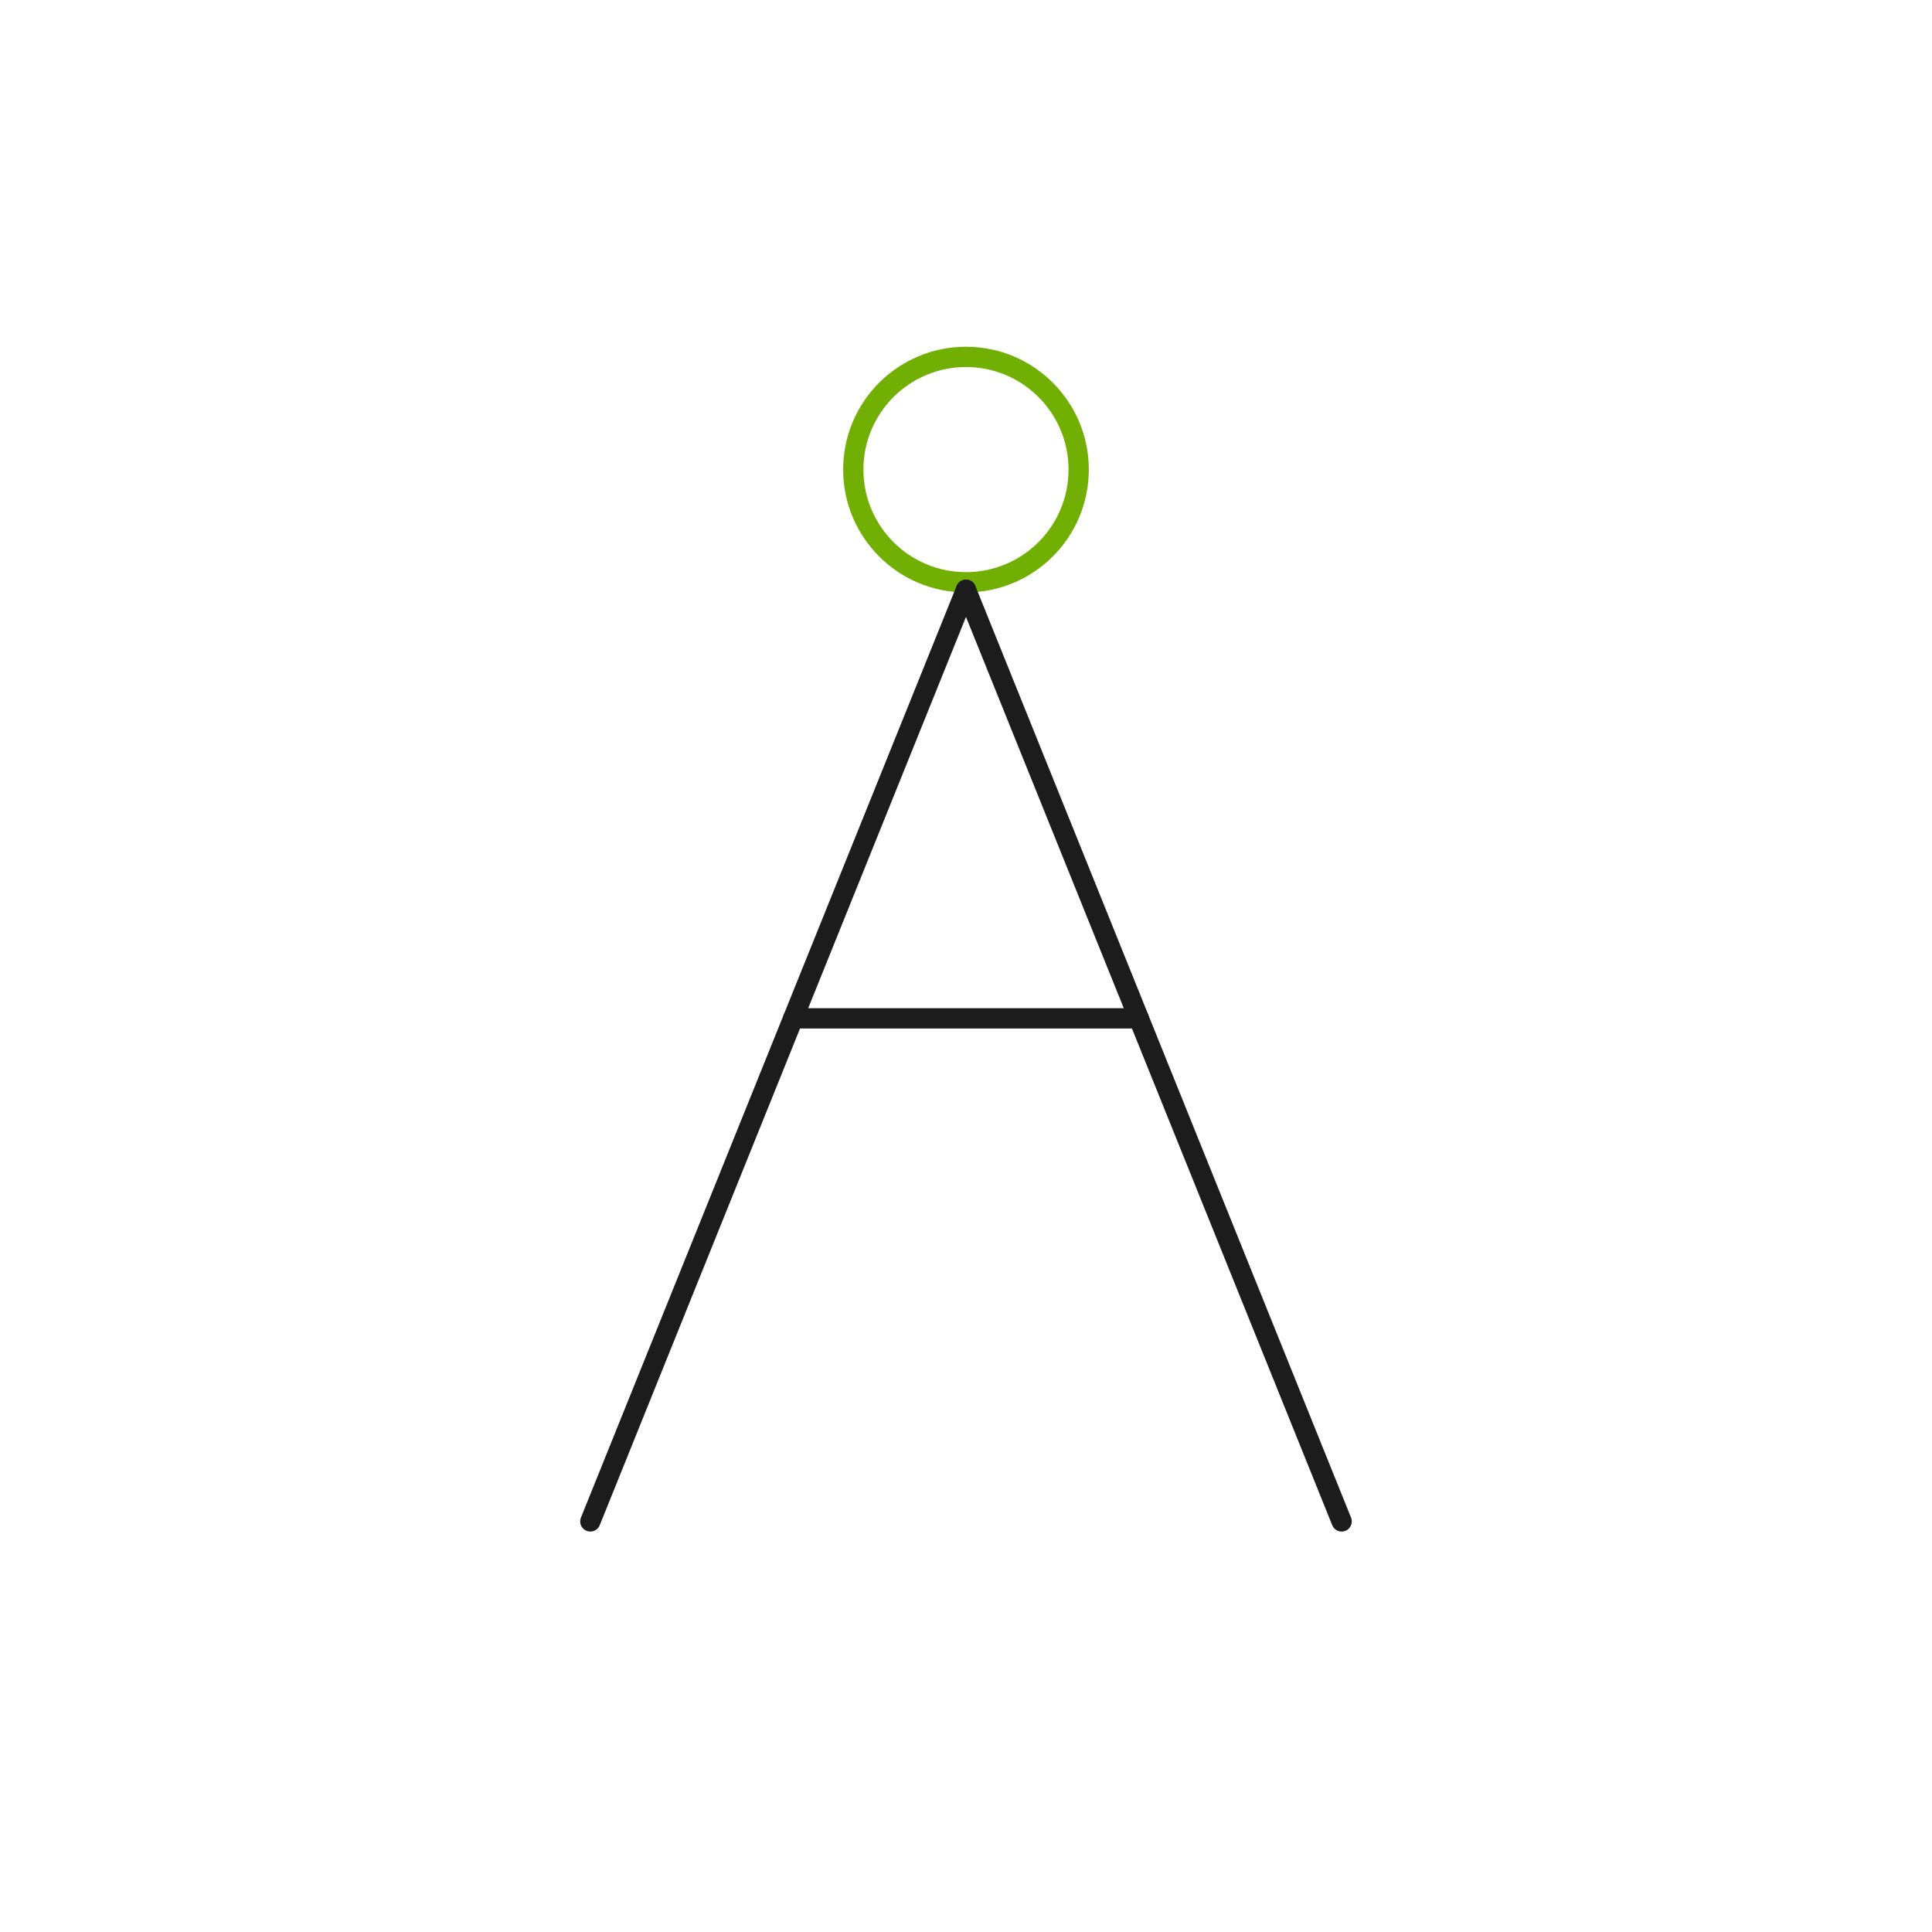
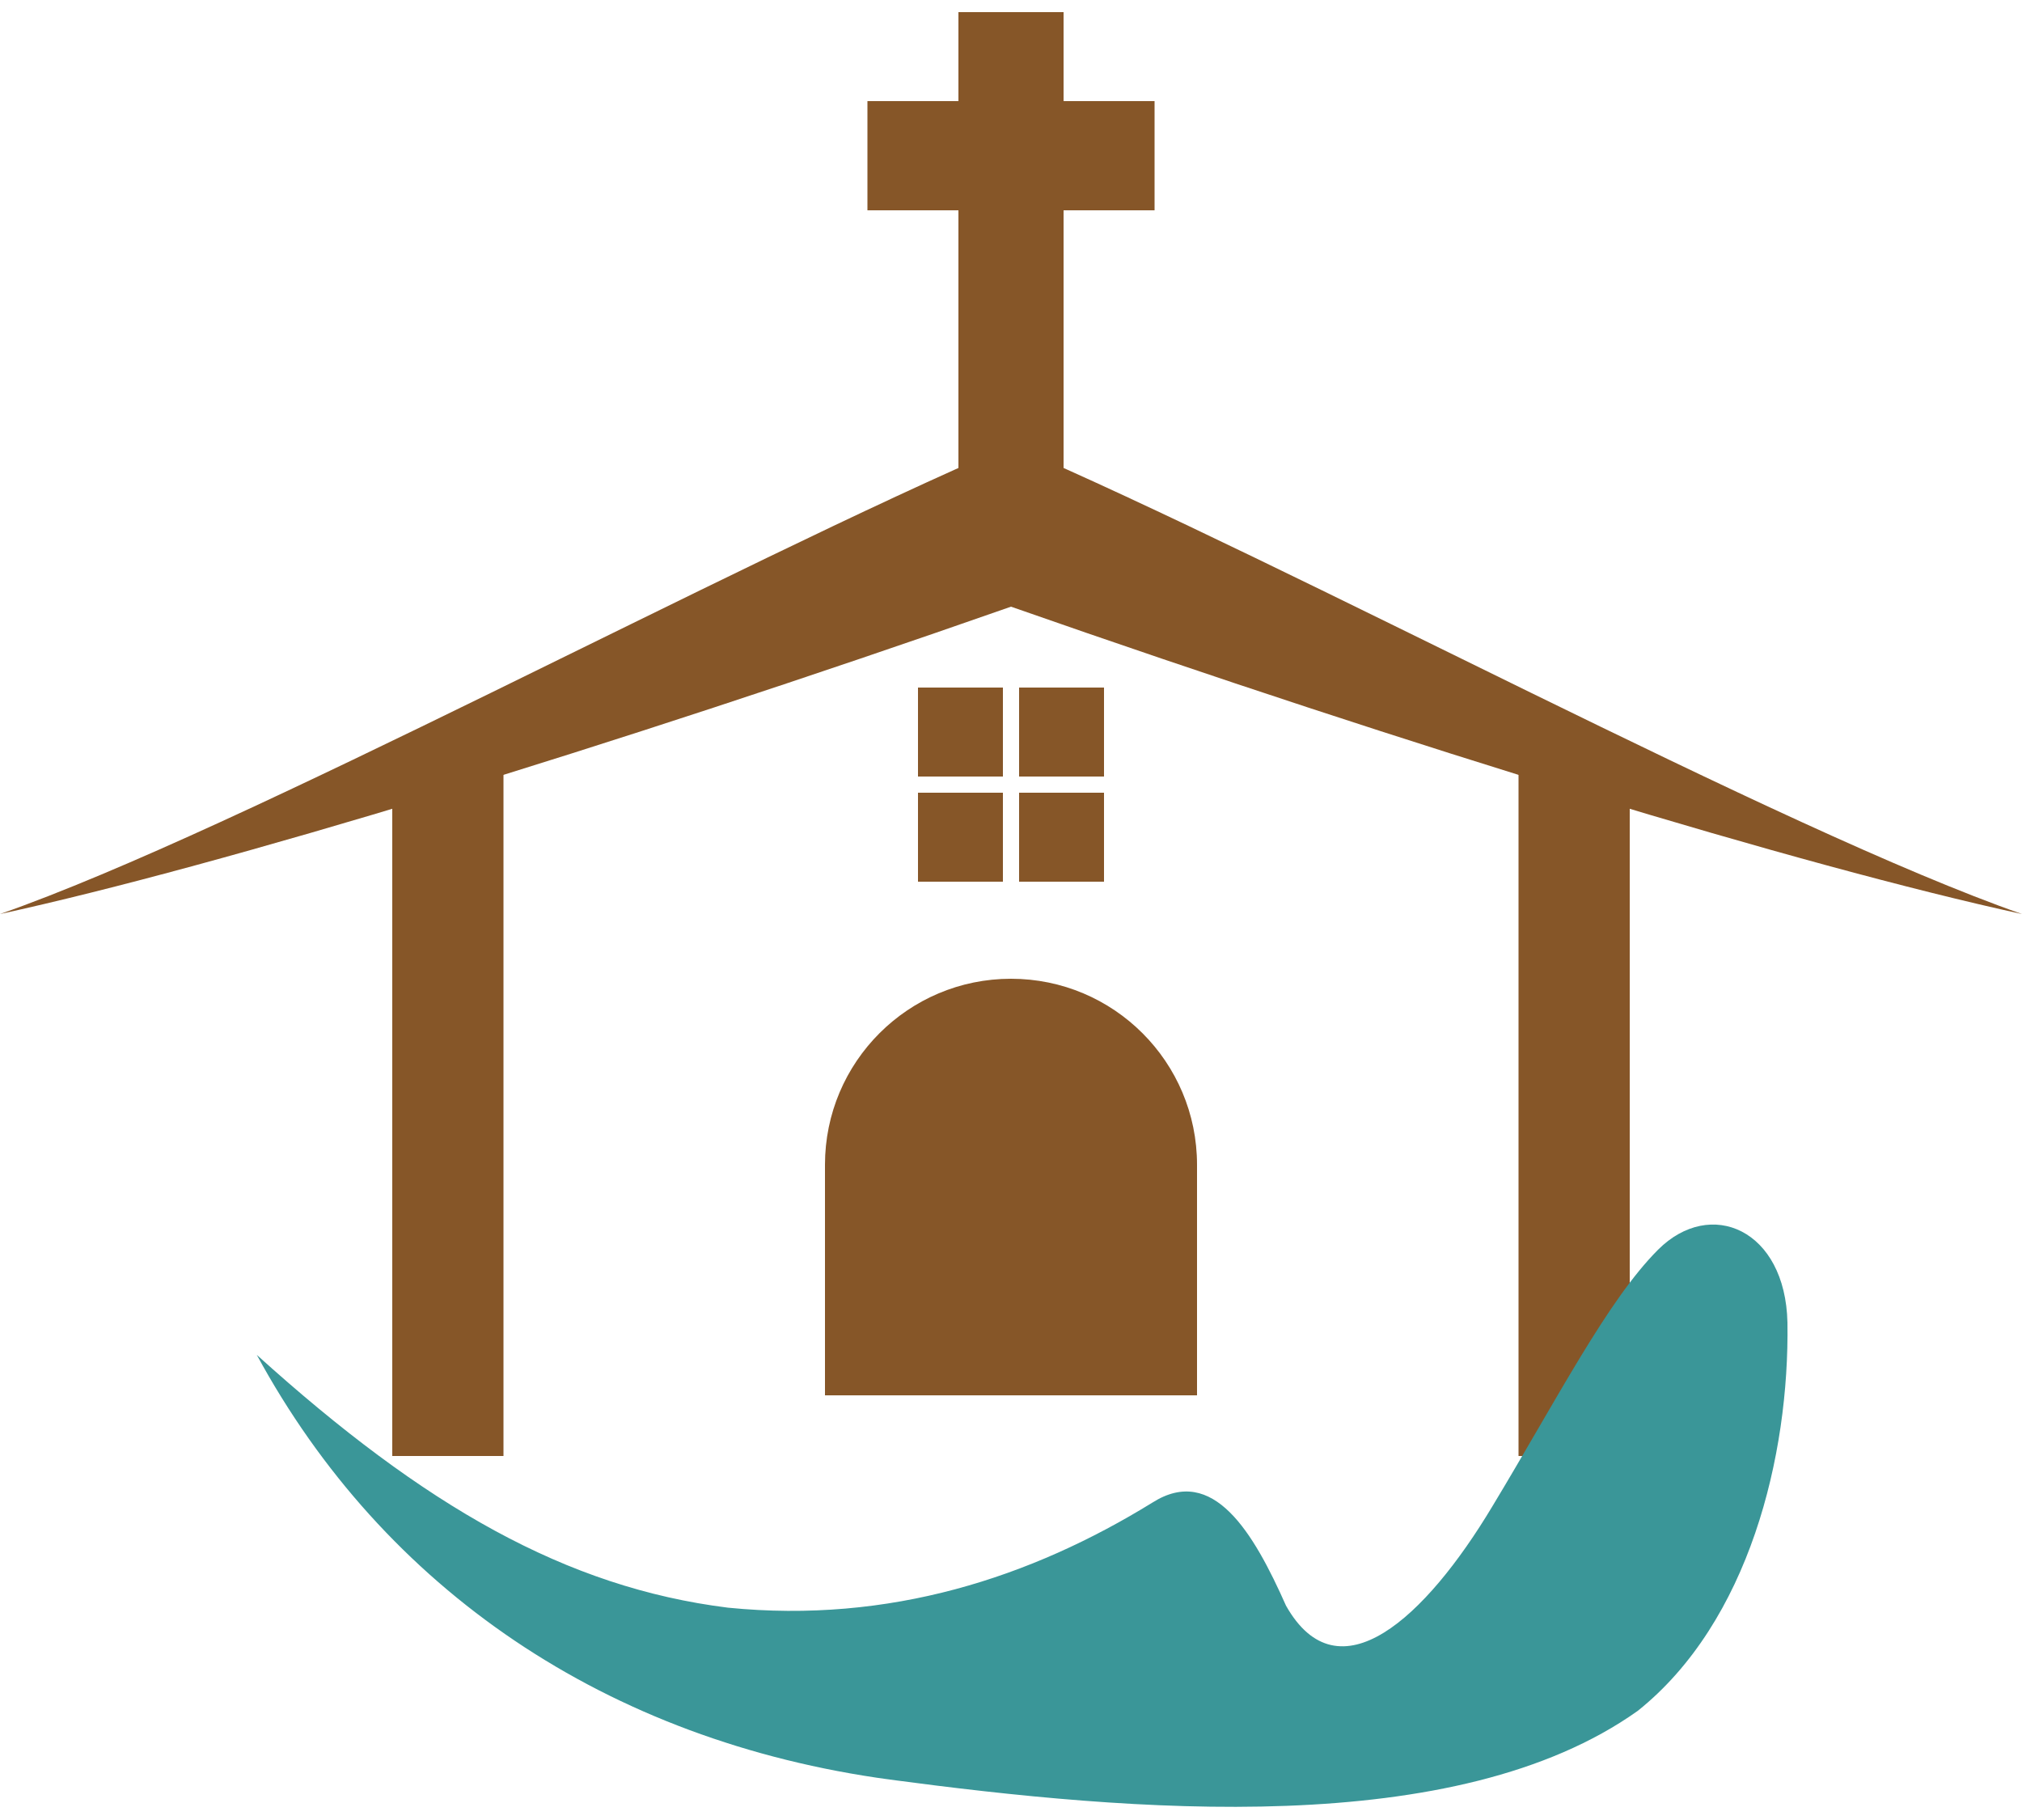
- <svg xmlns="http://www.w3.org/2000/svg" width="120" height="120" viewBox="0 0 120 120">
-   <g transform="translate(32.0,21.7) scale(0.9333)">
-     <circle cx="30" cy="8" r="7.5" stroke="#71b002" stroke-width="1.35" fill="none" />
-     <line x1="30" y1="16" x2="5" y2="78" stroke="#1c1c1c" stroke-width="1.35" stroke-linecap="round" />
-     <line x1="30" y1="16" x2="55" y2="78" stroke="#1c1c1c" stroke-width="1.35" stroke-linecap="round" />
-     <line x1="18.5" y1="44.52" x2="41.5" y2="44.52" stroke="#1c1c1c" stroke-width="1.35" stroke-linecap="round" />
+ <svg xmlns="http://www.w3.org/2000/svg" width="100" height="90" viewBox="0 0 100 90" role="img" aria-label="Åkerögården">
+   <g transform="translate(0.00,0.00) scale(1)">
+     <g fill="#865628">
+       <path d="M47.4,0.6h5.2v23.5h-5.2z" />
+       <path d="M42.9,5.0h14.2v5.4h-14.2z" />
+       <path d="M50,22.0 C36,28.0 12,41.0 0,45.2       C11,42.8 30,37.0 50,30.0       C70,37.0 89,42.8 100,45.2       C88,41.0 64,28.0 50,22.0 Z" />
+       <path d="M19.4,38h5.5v34h-5.5z" />
+       <path d="M75.1,38h5.5v34h-5.5z" />
+       <path d="M45.4,34h4.2v4.4h-4.2z" />
+       <path d="M50.4,34h4.2v4.4h-4.2z" />
+       <path d="M45.4,39.2h4.2v4.4h-4.2z" />
+       <path d="M50.4,39.2h4.2v4.4h-4.2z" />
+       <path d="M40.8,69V57.6 A9.2,9.2 0 0 1 59.2,57.6 V69 Z" />
+     </g>
+     <path fill="#3a9698" d="M12.7,67.0       C21.0,74.5 28.0,78.5 36.0,79.5       C44.0,80.3 51.0,78.0 57.0,74.3       C60.0,72.4 62.0,75.8 63.6,79.4       C66.2,84.0 70.5,80.0 73.8,74.5       C77.0,69.2 79.5,64.3 82.0,61.8       C84.6,59.2 88.3,60.8 88.4,65.4       C88.5,72.0 86.5,80.2 81.0,84.6       C72.0,91.0 56.0,89.6 44.0,88.0       C30.0,86.1 19.0,78.6 12.7,67.0 Z" />
  </g>
</svg>
